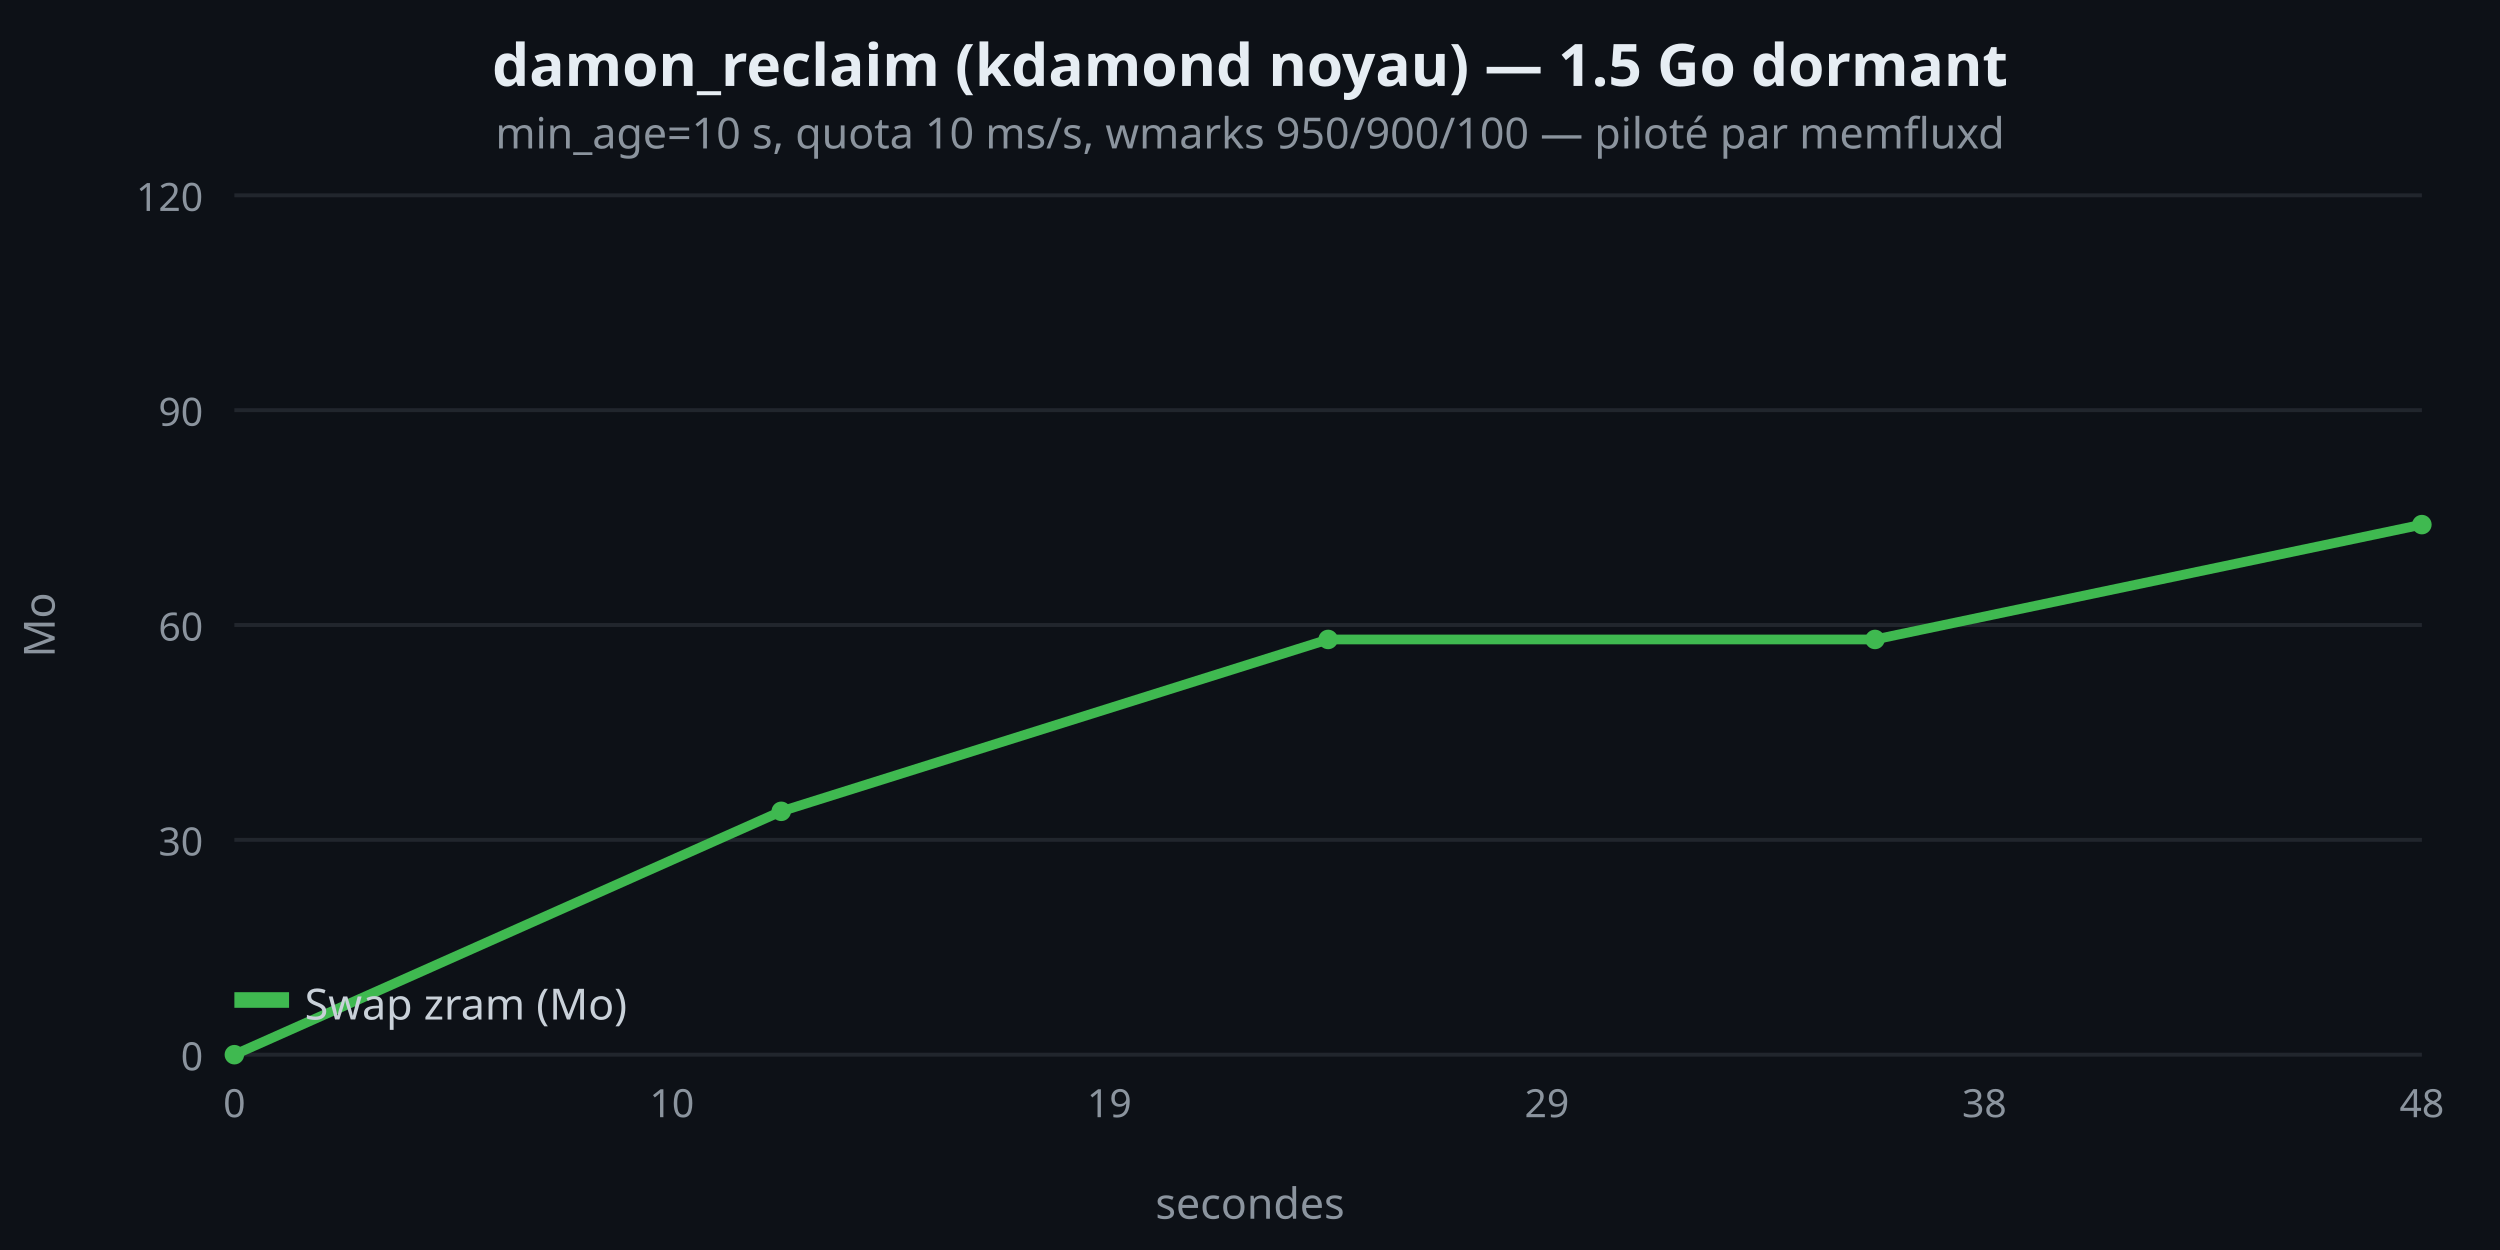
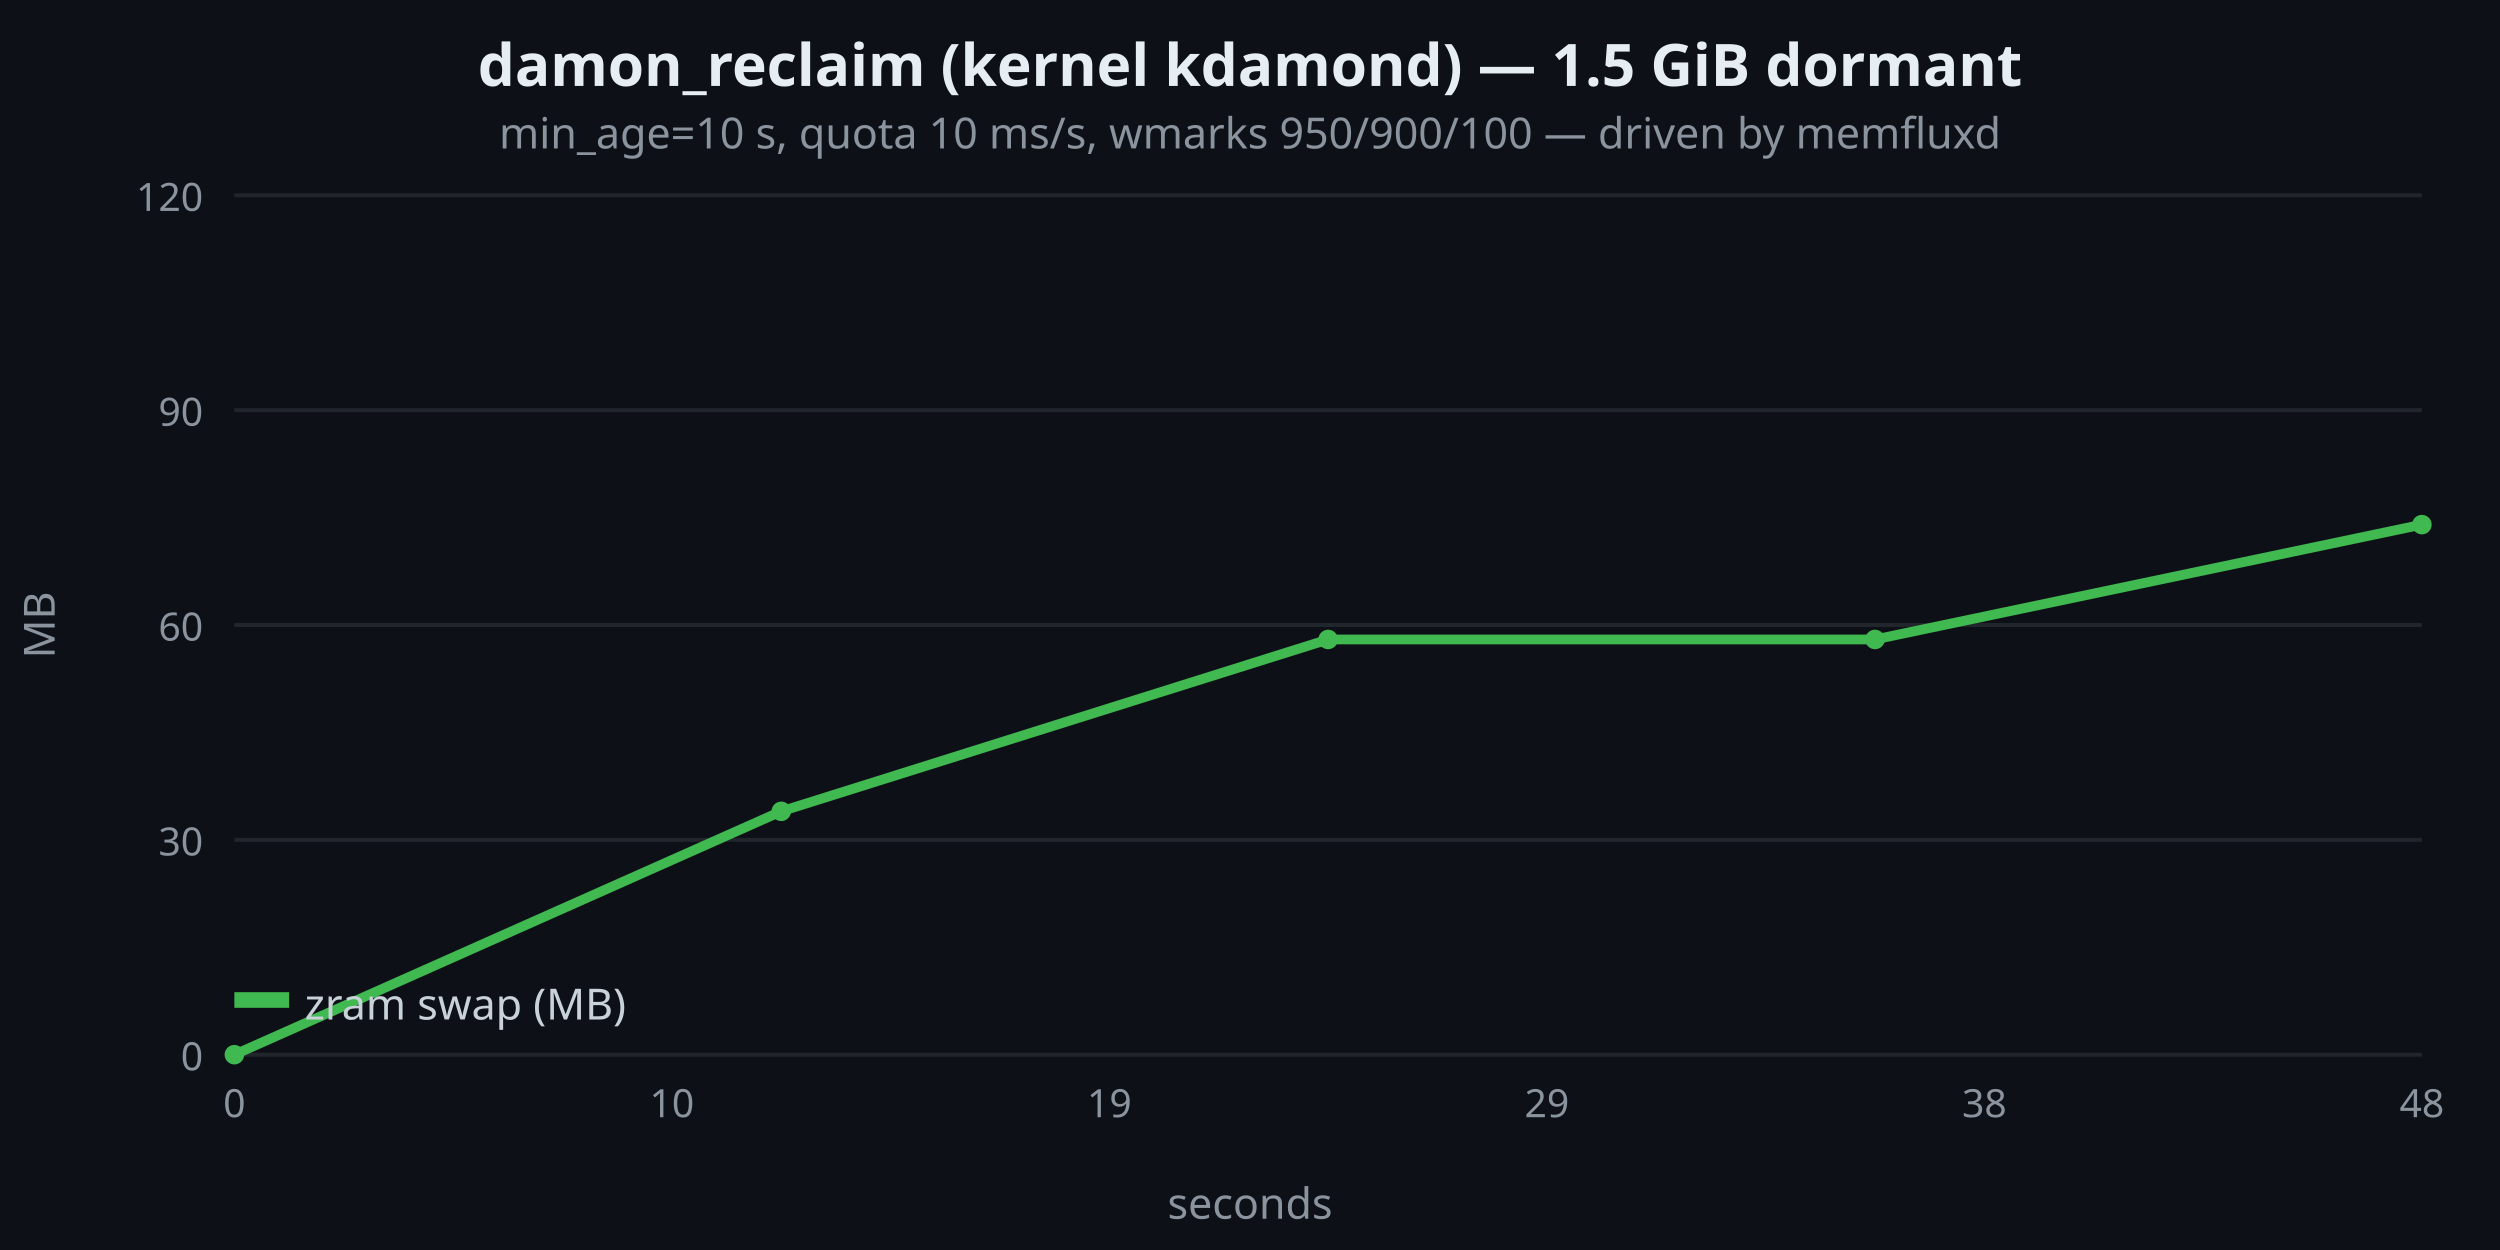
<svg xmlns="http://www.w3.org/2000/svg" width="640" height="320" viewBox="0 0 640 320">
  <rect width="640" height="320" fill="#0d1117" />
-   <text x="320.0" y="22" fill="#e6edf3" font-size="15" text-anchor="middle" font-family="sans-serif" font-weight="600">damon_reclaim (kdamond noyau) — 1.5 Go dormant</text>
-   <text x="320.0" y="38" fill="#8b949e" font-size="11" text-anchor="middle" font-family="sans-serif">min_age=10 s, quota 10 ms/s, wmarks 950/900/100 — piloté par memfluxd</text>
+   <text x="320.0" y="22" fill="#e6edf3" font-size="15" text-anchor="middle" font-family="sans-serif" font-weight="600">damon_reclaim (kernel kdamond) — 1.5 GiB dormant</text>
+   <text x="320.0" y="38" fill="#8b949e" font-size="11" text-anchor="middle" font-family="sans-serif">min_age=10 s, quota 10 ms/s, wmarks 950/900/100 — driven by memfluxd</text>
  <line x1="60" y1="50" x2="620" y2="50" stroke="#21262d" stroke-width="1" />
  <text x="52" y="54" fill="#8b949e" font-size="10" text-anchor="end" font-family="sans-serif">120</text>
  <line x1="60" y1="105" x2="620" y2="105" stroke="#21262d" stroke-width="1" />
  <text x="52" y="109" fill="#8b949e" font-size="10" text-anchor="end" font-family="sans-serif">90</text>
  <line x1="60" y1="160" x2="620" y2="160" stroke="#21262d" stroke-width="1" />
  <text x="52" y="164" fill="#8b949e" font-size="10" text-anchor="end" font-family="sans-serif">60</text>
  <line x1="60" y1="215" x2="620" y2="215" stroke="#21262d" stroke-width="1" />
  <text x="52" y="219" fill="#8b949e" font-size="10" text-anchor="end" font-family="sans-serif">30</text>
  <line x1="60" y1="270" x2="620" y2="270" stroke="#21262d" stroke-width="1" />
  <text x="52" y="274" fill="#8b949e" font-size="10" text-anchor="end" font-family="sans-serif">0</text>
  <text x="60" y="286" fill="#8b949e" font-size="10" text-anchor="middle" font-family="sans-serif">0</text>
  <text x="172" y="286" fill="#8b949e" font-size="10" text-anchor="middle" font-family="sans-serif">10</text>
  <text x="284" y="286" fill="#8b949e" font-size="10" text-anchor="middle" font-family="sans-serif">19</text>
  <text x="396" y="286" fill="#8b949e" font-size="10" text-anchor="middle" font-family="sans-serif">29</text>
  <text x="508" y="286" fill="#8b949e" font-size="10" text-anchor="middle" font-family="sans-serif">38</text>
  <text x="620" y="286" fill="#8b949e" font-size="10" text-anchor="middle" font-family="sans-serif">48</text>
-   <text x="320.0" y="312" fill="#8b949e" font-size="11" text-anchor="middle" font-family="sans-serif">secondes</text>
-   <text x="14" y="160.0" fill="#8b949e" font-size="11" text-anchor="middle" font-family="sans-serif" transform="rotate(-90 14 160.0)">Mo</text>
+   <text x="320.0" y="312" fill="#8b949e" font-size="11" text-anchor="middle" font-family="sans-serif">seconds</text>
+   <text x="14" y="160.0" fill="#8b949e" font-size="11" text-anchor="middle" font-family="sans-serif" transform="rotate(-90 14 160.0)">MB</text>
  <path d="M60.0,270.0 L200.0,207.7 L340.0,163.7 L480.0,163.7 L620.0,134.3" fill="none" stroke="#3fb950" stroke-width="2.5" stroke-linejoin="round" />
  <circle cx="60.0" cy="270.0" r="2.5" fill="#3fb950" />
  <circle cx="200.0" cy="207.7" r="2.5" fill="#3fb950" />
  <circle cx="340.0" cy="163.7" r="2.5" fill="#3fb950" />
  <circle cx="480.0" cy="163.7" r="2.5" fill="#3fb950" />
  <circle cx="620.0" cy="134.3" r="2.5" fill="#3fb950" />
  <rect x="60" y="254" width="14" height="4" fill="#3fb950" />
-   <text x="78" y="261" fill="#c9d1d9" font-size="11" font-family="sans-serif">Swap zram (Mo)</text>
+   <text x="78" y="261" fill="#c9d1d9" font-size="11" font-family="sans-serif">zram swap (MB)</text>
</svg>
